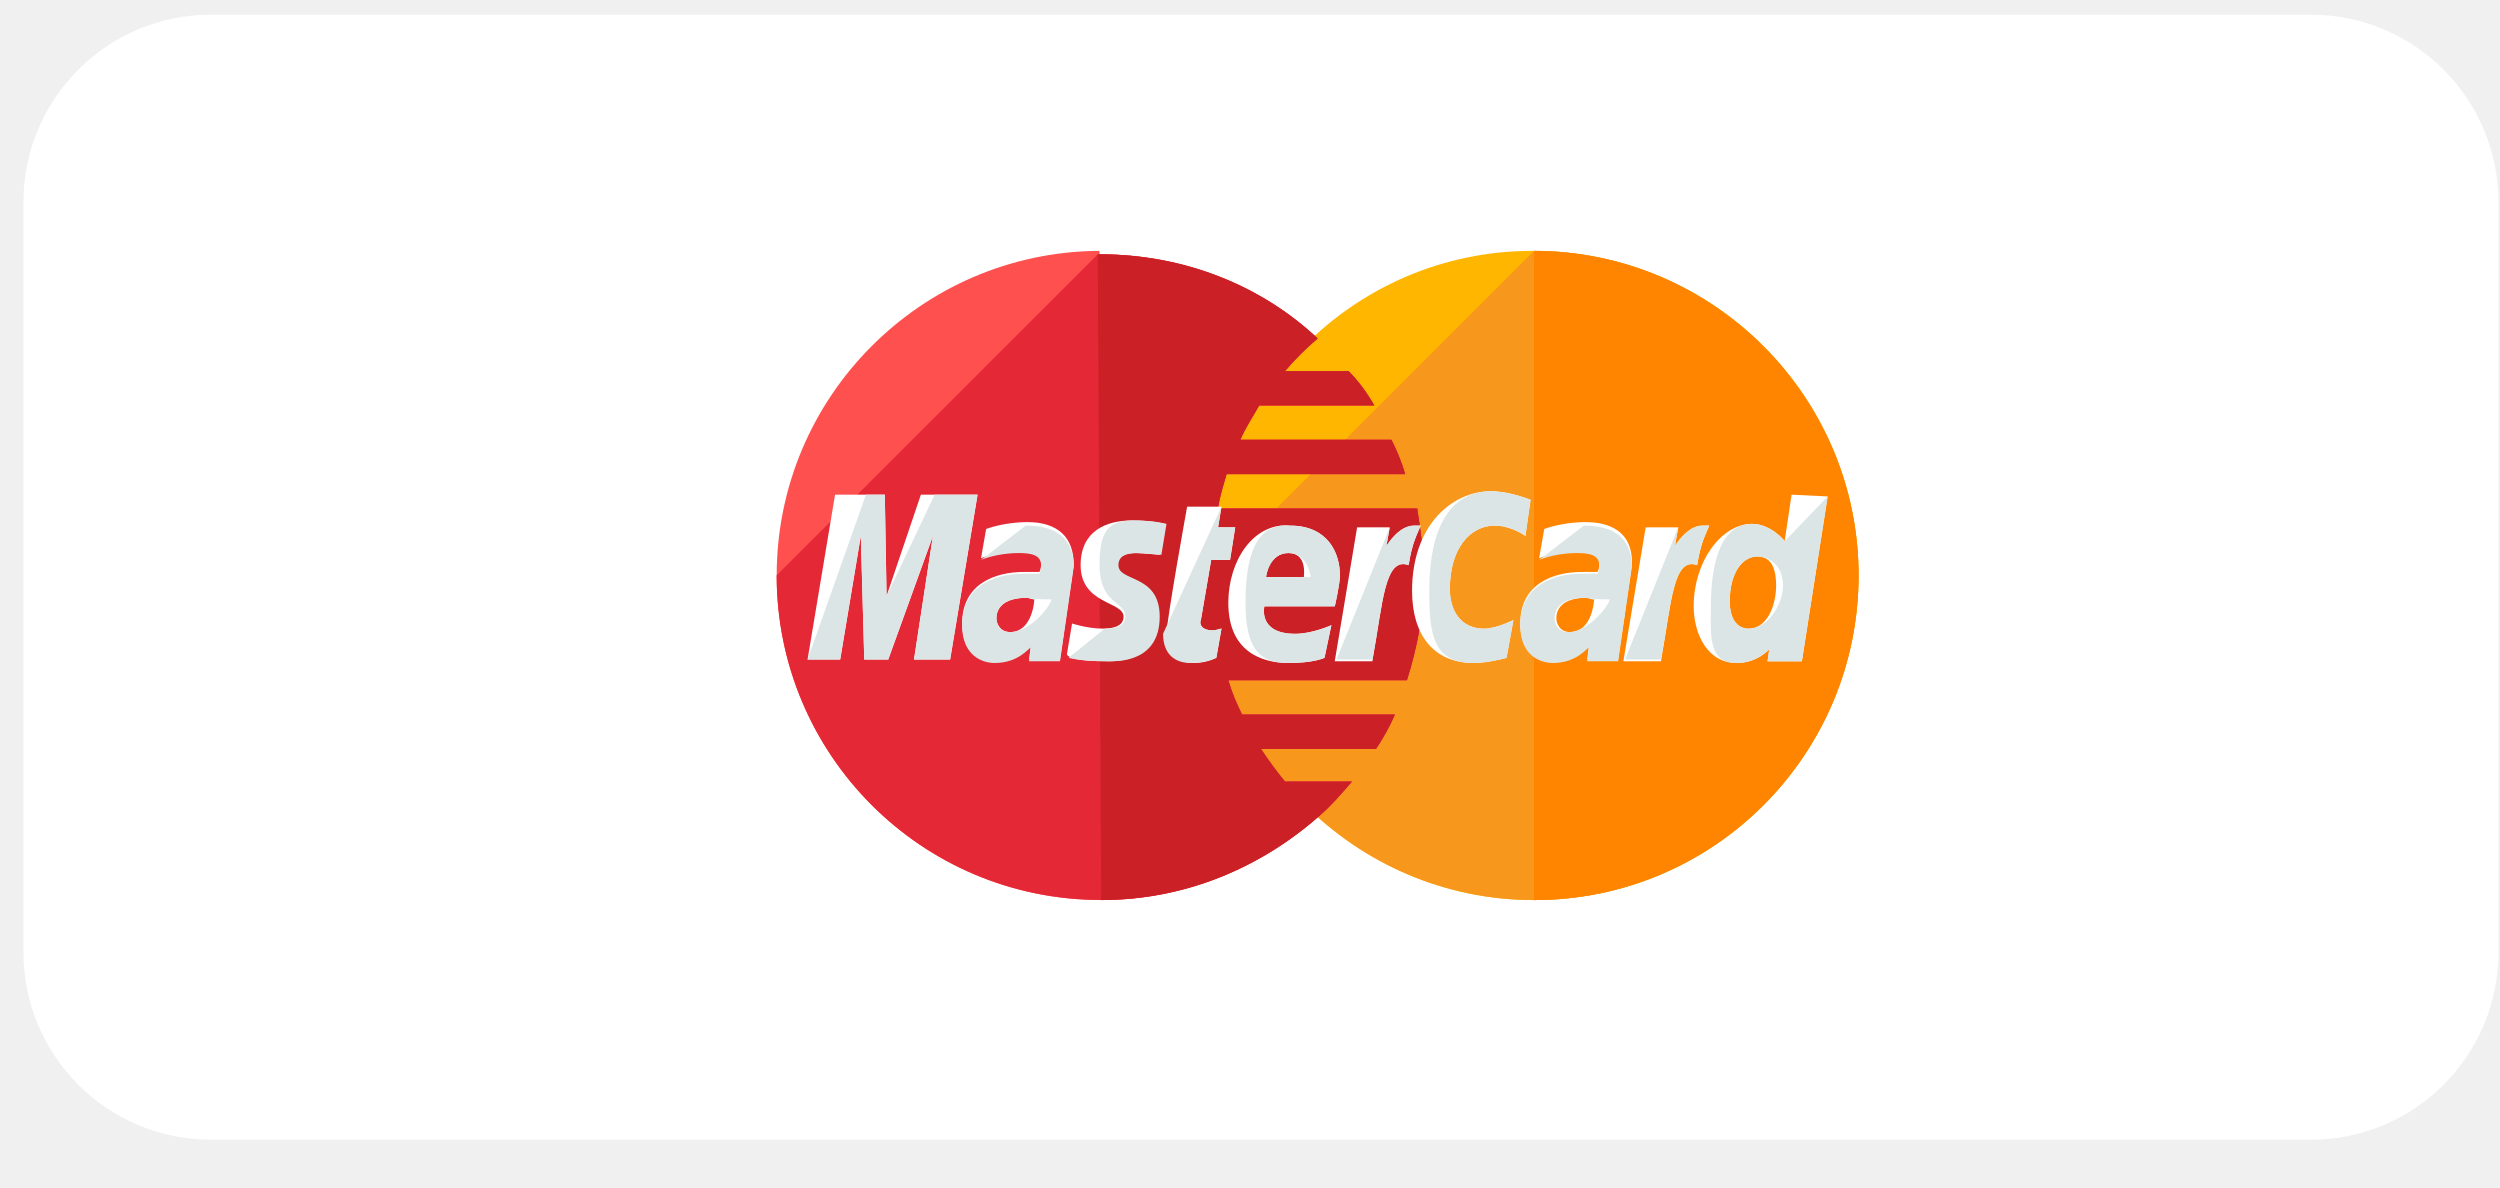
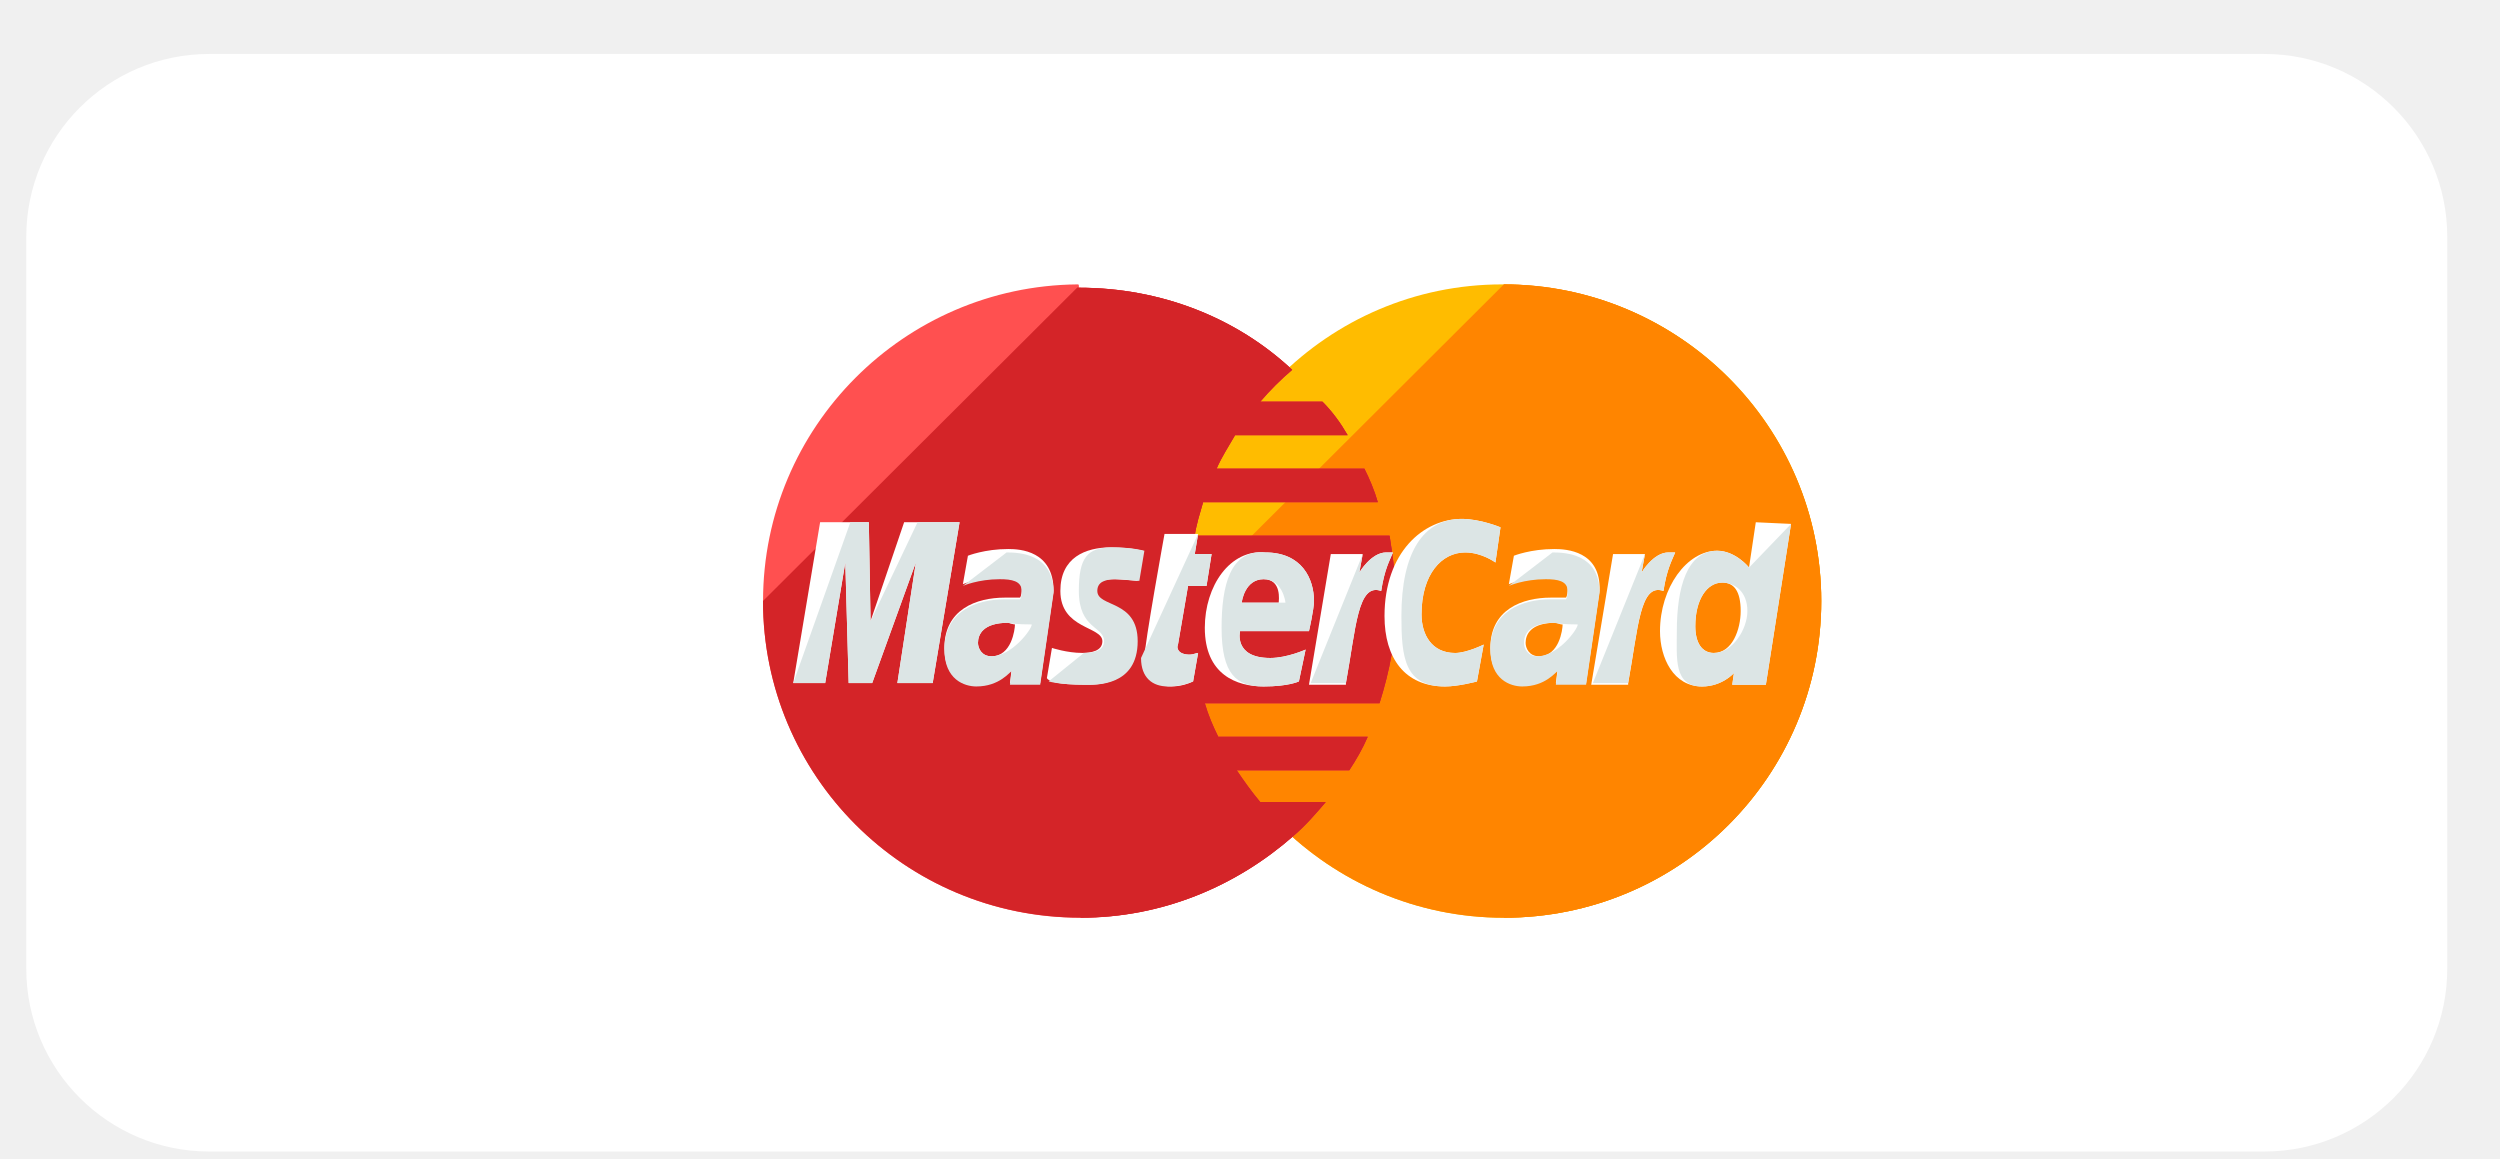
- <svg xmlns="http://www.w3.org/2000/svg" width="40" height="19" viewBox="0 0 40 19" fill="none">
-   <rect x="0.375" y="0.235" width="39.6" height="18" rx="3" fill="white" />
-   <path d="M29.737 9.207C29.737 12.065 27.429 14.401 24.544 14.401C21.686 14.401 19.351 12.065 19.351 9.207C19.351 6.35 21.659 4.014 24.516 4.014C27.429 4.014 29.737 6.35 29.737 9.207Z" fill="#FFB600" />
-   <path d="M24.544 4.014C27.402 4.014 29.737 6.35 29.737 9.207C29.737 12.065 27.429 14.401 24.544 14.401C21.686 14.401 19.351 12.065 19.351 9.207" fill="#F7981D" />
-   <path d="M24.544 4.014C27.402 4.014 29.737 6.35 29.737 9.207C29.737 12.065 27.429 14.401 24.544 14.401" fill="#FF8500" />
-   <path d="M17.566 4.014C14.735 4.042 12.427 6.35 12.427 9.207C12.427 12.065 14.735 14.401 17.621 14.401C18.967 14.401 20.176 13.879 21.11 13.054C21.303 12.889 21.467 12.697 21.632 12.505H20.561C20.423 12.34 20.286 12.148 20.176 11.983H22.017C22.127 11.818 22.237 11.626 22.319 11.433H19.874C19.791 11.268 19.709 11.076 19.654 10.884H22.512C22.677 10.361 22.786 9.812 22.786 9.235C22.786 8.85 22.731 8.493 22.677 8.136H19.489C19.517 7.943 19.572 7.779 19.626 7.586H22.484C22.429 7.394 22.347 7.202 22.264 7.037H19.846C19.929 6.844 20.039 6.68 20.148 6.487H21.989C21.88 6.295 21.742 6.102 21.577 5.938H20.561C20.726 5.745 20.89 5.58 21.083 5.416C20.176 4.564 18.939 4.069 17.593 4.069C17.593 4.014 17.593 4.014 17.566 4.014Z" fill="#FF5050" />
-   <path d="M12.426 9.206C12.426 12.064 14.734 14.399 17.62 14.399C18.966 14.399 20.175 13.877 21.109 13.053C21.302 12.888 21.466 12.696 21.631 12.504H20.56C20.422 12.339 20.285 12.146 20.175 11.982H22.016C22.126 11.817 22.236 11.624 22.318 11.432H19.873C19.79 11.267 19.708 11.075 19.653 10.882H22.511C22.675 10.36 22.785 9.811 22.785 9.234C22.785 8.849 22.73 8.492 22.675 8.135H19.488C19.515 7.942 19.57 7.777 19.625 7.585H22.483C22.428 7.393 22.346 7.2 22.263 7.035H19.845C19.928 6.843 20.038 6.678 20.148 6.486H21.988C21.879 6.294 21.741 6.101 21.576 5.936H20.56C20.725 5.744 20.889 5.579 21.082 5.414C20.175 4.562 18.939 4.068 17.592 4.068H17.565" fill="#E52836" />
-   <path d="M17.619 14.401C18.966 14.401 20.175 13.879 21.109 13.055C21.301 12.89 21.466 12.697 21.631 12.505H20.559C20.422 12.34 20.285 12.148 20.175 11.983H22.016C22.126 11.818 22.236 11.626 22.318 11.433H19.873C19.79 11.268 19.708 11.076 19.653 10.884H22.511C22.675 10.362 22.785 9.812 22.785 9.235C22.785 8.85 22.73 8.493 22.675 8.136H19.488C19.515 7.944 19.57 7.779 19.625 7.587H22.483C22.428 7.394 22.346 7.202 22.263 7.037H19.845C19.927 6.845 20.038 6.68 20.147 6.487H21.988C21.878 6.295 21.741 6.103 21.576 5.938H20.559C20.724 5.745 20.889 5.581 21.082 5.416C20.175 4.564 18.938 4.069 17.592 4.069H17.564" fill="#CB2026" />
-   <path d="M19.461 10.525L19.544 10.058C19.516 10.058 19.461 10.086 19.407 10.086C19.214 10.086 19.187 9.976 19.214 9.921L19.379 8.959H19.681L19.764 8.437H19.489L19.544 8.107H18.994C18.994 8.107 18.665 9.921 18.665 10.141C18.665 10.47 18.857 10.608 19.104 10.608C19.269 10.608 19.407 10.553 19.461 10.525Z" fill="white" />
-   <path d="M19.653 9.646C19.653 10.416 20.175 10.608 20.615 10.608C21.027 10.608 21.192 10.525 21.192 10.525L21.302 10.003C21.302 10.003 20.999 10.141 20.724 10.141C20.12 10.141 20.23 9.701 20.23 9.701H21.357C21.357 9.701 21.439 9.344 21.439 9.207C21.439 8.849 21.247 8.41 20.642 8.41C20.065 8.355 19.653 8.959 19.653 9.646ZM20.615 8.849C20.917 8.849 20.862 9.207 20.862 9.234H20.257C20.257 9.207 20.312 8.849 20.615 8.849Z" fill="white" />
-   <path d="M24.104 10.526L24.214 9.921C24.214 9.921 23.939 10.059 23.747 10.059C23.362 10.059 23.197 9.756 23.197 9.427C23.197 8.767 23.527 8.41 23.912 8.41C24.186 8.41 24.406 8.575 24.406 8.575L24.489 7.998C24.489 7.998 24.159 7.86 23.857 7.86C23.225 7.86 22.593 8.41 22.593 9.454C22.593 10.141 22.922 10.608 23.582 10.608C23.802 10.608 24.104 10.526 24.104 10.526Z" fill="white" />
-   <path d="M16.438 8.354C16.053 8.354 15.778 8.464 15.778 8.464L15.696 8.932C15.696 8.932 15.943 8.822 16.3 8.822C16.493 8.822 16.657 8.849 16.657 9.014C16.657 9.124 16.63 9.151 16.63 9.151C16.63 9.151 16.465 9.151 16.383 9.151C15.916 9.151 15.394 9.344 15.394 9.976C15.394 10.47 15.723 10.58 15.916 10.58C16.3 10.58 16.465 10.333 16.493 10.333L16.465 10.553H16.96L17.18 9.041C17.18 8.382 16.63 8.354 16.438 8.354ZM16.548 9.591C16.548 9.673 16.493 10.113 16.163 10.113C15.998 10.113 15.943 9.976 15.943 9.893C15.943 9.756 16.026 9.564 16.438 9.564C16.52 9.591 16.548 9.591 16.548 9.591Z" fill="white" />
-   <path d="M17.702 10.58C17.84 10.58 18.527 10.608 18.527 9.866C18.527 9.179 17.867 9.316 17.867 9.042C17.867 8.904 17.977 8.849 18.169 8.849C18.252 8.849 18.554 8.877 18.554 8.877L18.637 8.382C18.637 8.382 18.444 8.327 18.114 8.327C17.702 8.327 17.29 8.492 17.29 9.042C17.29 9.674 17.977 9.619 17.977 9.866C17.977 10.031 17.785 10.058 17.647 10.058C17.4 10.058 17.153 9.976 17.153 9.976L17.07 10.47C17.098 10.525 17.235 10.58 17.702 10.58Z" fill="white" />
-   <path d="M28.665 7.915L28.555 8.657C28.555 8.657 28.336 8.382 28.033 8.382C27.539 8.382 27.099 8.987 27.099 9.701C27.099 10.141 27.319 10.608 27.786 10.608C28.116 10.608 28.308 10.388 28.308 10.388L28.281 10.58H28.83L29.242 7.943L28.665 7.915ZM28.418 9.371C28.418 9.674 28.281 10.058 27.978 10.058C27.786 10.058 27.676 9.893 27.676 9.619C27.676 9.179 27.869 8.904 28.116 8.904C28.308 8.904 28.418 9.042 28.418 9.371Z" fill="white" />
-   <path d="M13.443 10.552L13.773 8.574L13.828 10.552H14.212L14.927 8.574L14.624 10.552H15.202L15.641 7.915H14.734L14.185 9.536L14.157 7.915H13.361L12.921 10.552H13.443Z" fill="white" />
-   <path d="M21.961 10.553C22.126 9.646 22.153 8.904 22.538 9.042C22.593 8.684 22.675 8.547 22.73 8.41C22.73 8.41 22.703 8.41 22.62 8.41C22.373 8.41 22.181 8.739 22.181 8.739L22.236 8.437H21.714L21.356 10.58H21.961V10.553Z" fill="white" />
-   <path d="M25.368 8.354C24.983 8.354 24.708 8.464 24.708 8.464L24.626 8.932C24.626 8.932 24.873 8.822 25.23 8.822C25.423 8.822 25.588 8.849 25.588 9.014C25.588 9.124 25.56 9.151 25.56 9.151C25.56 9.151 25.395 9.151 25.313 9.151C24.846 9.151 24.324 9.344 24.324 9.976C24.324 10.47 24.654 10.58 24.846 10.58C25.23 10.58 25.395 10.333 25.423 10.333L25.395 10.553H25.89L26.11 9.041C26.137 8.382 25.56 8.354 25.368 8.354ZM25.505 9.591C25.505 9.673 25.45 10.113 25.121 10.113C24.956 10.113 24.901 9.976 24.901 9.893C24.901 9.756 24.983 9.564 25.395 9.564C25.478 9.591 25.478 9.591 25.505 9.591Z" fill="white" />
-   <path d="M26.578 10.553C26.743 9.646 26.77 8.904 27.155 9.042C27.21 8.684 27.293 8.547 27.348 8.41C27.348 8.41 27.32 8.41 27.238 8.41C26.99 8.41 26.798 8.739 26.798 8.739L26.853 8.437H26.331L25.974 10.58H26.578V10.553Z" fill="white" />
-   <path d="M18.609 10.141C18.609 10.47 18.802 10.608 19.049 10.608C19.241 10.608 19.406 10.553 19.461 10.525L19.544 10.058C19.516 10.058 19.461 10.086 19.406 10.086C19.214 10.086 19.186 9.976 19.214 9.921L19.379 8.959H19.681L19.763 8.437H19.489L19.544 8.107" fill="#DCE5E5" />
-   <path d="M19.928 9.646C19.928 10.416 20.175 10.608 20.615 10.608C21.027 10.608 21.192 10.525 21.192 10.525L21.302 10.003C21.302 10.003 20.999 10.141 20.725 10.141C20.12 10.141 20.23 9.701 20.23 9.701H21.357C21.357 9.701 21.439 9.344 21.439 9.207C21.439 8.849 21.247 8.41 20.642 8.41C20.065 8.355 19.928 8.959 19.928 9.646ZM20.615 8.849C20.917 8.849 20.972 9.207 20.972 9.234H20.258C20.258 9.207 20.312 8.849 20.615 8.849Z" fill="#DCE5E5" />
-   <path d="M24.105 10.526L24.215 9.921C24.215 9.921 23.94 10.059 23.747 10.059C23.363 10.059 23.198 9.756 23.198 9.427C23.198 8.767 23.528 8.41 23.912 8.41C24.187 8.41 24.407 8.575 24.407 8.575L24.489 7.998C24.489 7.998 24.16 7.86 23.857 7.86C23.225 7.86 22.868 8.41 22.868 9.454C22.868 10.141 22.923 10.608 23.583 10.608C23.802 10.608 24.105 10.526 24.105 10.526Z" fill="#DCE5E5" />
-   <path d="M15.696 8.959C15.696 8.959 15.943 8.849 16.3 8.849C16.493 8.849 16.657 8.877 16.657 9.042C16.657 9.152 16.63 9.179 16.63 9.179C16.63 9.179 16.465 9.179 16.383 9.179C15.916 9.179 15.394 9.371 15.394 10.003C15.394 10.498 15.723 10.608 15.916 10.608C16.3 10.608 16.465 10.361 16.493 10.361L16.465 10.58H16.96L17.18 9.069C17.18 8.437 16.63 8.41 16.41 8.41L15.696 8.959ZM16.822 9.591C16.822 9.674 16.493 10.113 16.163 10.113C15.998 10.113 15.943 9.976 15.943 9.893C15.943 9.756 16.026 9.564 16.438 9.564C16.52 9.591 16.822 9.591 16.822 9.591Z" fill="#DCE5E5" />
-   <path d="M17.098 10.525C17.098 10.525 17.263 10.58 17.73 10.58C17.867 10.58 18.555 10.608 18.555 9.866C18.555 9.179 17.895 9.316 17.895 9.042C17.895 8.904 18.005 8.849 18.197 8.849C18.28 8.849 18.582 8.877 18.582 8.877L18.664 8.382C18.664 8.382 18.472 8.327 18.142 8.327C17.73 8.327 17.593 8.492 17.593 9.042C17.593 9.674 18.005 9.619 18.005 9.866C18.005 10.031 17.813 10.058 17.675 10.058" fill="#DCE5E5" />
-   <path d="M28.556 8.658C28.556 8.658 28.336 8.383 28.034 8.383C27.539 8.383 27.374 8.988 27.374 9.702C27.374 10.142 27.319 10.609 27.786 10.609C28.116 10.609 28.308 10.389 28.308 10.389L28.281 10.581H28.83L29.243 7.943L28.556 8.658ZM28.528 9.372C28.528 9.674 28.281 10.059 27.979 10.059C27.786 10.059 27.676 9.894 27.676 9.62C27.676 9.18 27.869 8.905 28.116 8.905C28.308 8.905 28.528 9.042 28.528 9.372Z" fill="#DCE5E5" />
-   <path d="M13.443 10.552L13.773 8.574L13.828 10.552H14.212L14.927 8.574L14.624 10.552H15.202L15.641 7.915H14.954L14.185 9.536L14.157 7.915H13.855L12.921 10.552H13.443Z" fill="#DCE5E5" />
-   <path d="M21.384 10.553H21.961C22.126 9.646 22.154 8.904 22.538 9.042C22.593 8.684 22.676 8.547 22.731 8.41C22.731 8.41 22.703 8.41 22.621 8.41C22.373 8.41 22.181 8.739 22.181 8.739L22.236 8.437" fill="#DCE5E5" />
-   <path d="M24.626 8.959C24.626 8.959 24.873 8.849 25.23 8.849C25.423 8.849 25.588 8.877 25.588 9.042C25.588 9.152 25.56 9.179 25.56 9.179C25.56 9.179 25.395 9.179 25.313 9.179C24.846 9.179 24.324 9.371 24.324 10.003C24.324 10.498 24.654 10.608 24.846 10.608C25.23 10.608 25.395 10.361 25.423 10.361L25.395 10.58H25.89L26.11 9.069C26.11 8.437 25.56 8.41 25.34 8.41L24.626 8.959ZM25.753 9.591C25.753 9.674 25.423 10.113 25.093 10.113C24.928 10.113 24.873 9.976 24.873 9.893C24.873 9.756 24.956 9.564 25.368 9.564C25.478 9.591 25.753 9.591 25.753 9.591Z" fill="#DCE5E5" />
-   <path d="M26 10.553H26.577C26.742 9.646 26.769 8.904 27.154 9.042C27.209 8.684 27.291 8.547 27.346 8.41C27.346 8.41 27.319 8.41 27.236 8.41C26.989 8.41 26.797 8.739 26.797 8.739L26.852 8.437" fill="#DCE5E5" />
+ <svg xmlns="http://www.w3.org/2000/svg" width="41" height="19" viewBox="0 0 41 19" fill="none">
+   <rect x="0.431" y="0.885" width="39.704" height="18" rx="3" fill="white" />
+   <path d="M29.869 9.857C29.869 12.715 27.555 15.051 24.663 15.051C21.797 15.051 19.456 12.715 19.456 9.857C19.456 7 21.77 4.664 24.635 4.664C27.555 4.664 29.869 7 29.869 9.857Z" fill="#FFBC00" />
+   <path d="M24.663 4.664C27.528 4.664 29.869 7 29.869 9.857C29.869 12.715 27.555 15.051 24.663 15.051C21.797 15.051 19.456 12.715 19.456 9.857" fill="#FF8500" />
+   <path d="M24.663 4.664C27.528 4.664 29.869 7 29.869 9.857C29.869 12.715 27.555 15.051 24.663 15.051" fill="#FF8500" />
+   <path d="M17.666 4.664C14.829 4.692 12.514 7 12.514 9.857C12.514 12.715 14.829 15.051 17.721 15.051C19.071 15.051 20.283 14.529 21.22 13.704C21.413 13.539 21.578 13.347 21.744 13.155H20.669C20.531 12.99 20.393 12.797 20.283 12.633H22.129C22.239 12.468 22.35 12.275 22.432 12.083H19.98C19.898 11.918 19.815 11.726 19.76 11.534H22.625C22.79 11.011 22.901 10.462 22.901 9.885C22.901 9.5 22.845 9.143 22.79 8.786H19.595C19.622 8.593 19.677 8.429 19.732 8.236H22.598C22.542 8.044 22.46 7.851 22.377 7.687H19.953C20.035 7.494 20.146 7.329 20.256 7.137H22.102C21.991 6.945 21.854 6.752 21.688 6.588H20.669C20.834 6.395 21 6.23 21.192 6.065C20.283 5.214 19.044 4.719 17.694 4.719C17.694 4.664 17.694 4.664 17.666 4.664Z" fill="#FF5050" />
+   <path d="M12.513 9.856C12.513 12.714 14.828 15.049 17.72 15.049C19.07 15.049 20.282 14.527 21.219 13.703C21.412 13.538 21.577 13.346 21.742 13.153H20.668C20.53 12.989 20.393 12.796 20.282 12.631H22.128C22.238 12.466 22.349 12.274 22.431 12.082H19.979C19.897 11.917 19.814 11.725 19.759 11.532H22.624C22.789 11.01 22.9 10.461 22.9 9.884C22.9 9.499 22.845 9.142 22.789 8.784H19.594C19.621 8.592 19.676 8.427 19.731 8.235H22.596C22.541 8.043 22.459 7.85 22.376 7.685H19.952C20.034 7.493 20.145 7.328 20.255 7.136H22.101C21.99 6.943 21.853 6.751 21.687 6.586H20.668C20.833 6.394 20.999 6.229 21.192 6.064C20.282 5.212 19.043 4.718 17.693 4.718H17.665" fill="#D42428" />
+   <path d="M17.72 15.051C19.07 15.051 20.282 14.529 21.219 13.704C21.412 13.54 21.577 13.347 21.742 13.155H20.668C20.53 12.99 20.392 12.798 20.282 12.633H22.128C22.238 12.468 22.348 12.276 22.431 12.083H19.979C19.896 11.918 19.814 11.726 19.759 11.534H22.624C22.789 11.012 22.899 10.462 22.899 9.885C22.899 9.5 22.844 9.143 22.789 8.786H19.593C19.621 8.594 19.676 8.429 19.731 8.236H22.596C22.541 8.044 22.459 7.852 22.376 7.687H19.952C20.034 7.495 20.145 7.33 20.255 7.137H22.101C21.99 6.945 21.853 6.753 21.687 6.588H20.668C20.833 6.395 20.998 6.231 21.191 6.066C20.282 5.214 19.043 4.719 17.693 4.719H17.665" fill="#D42428" />
+   <path d="M19.567 11.175L19.649 10.708C19.622 10.708 19.567 10.736 19.512 10.736C19.319 10.736 19.291 10.626 19.319 10.571L19.484 9.609H19.787L19.87 9.087H19.594L19.649 8.757H19.098C19.098 8.757 18.768 10.571 18.768 10.791C18.768 11.12 18.961 11.258 19.209 11.258C19.374 11.258 19.512 11.203 19.567 11.175Z" fill="white" />
+   <path d="M19.759 10.296C19.759 11.066 20.282 11.258 20.723 11.258C21.136 11.258 21.302 11.175 21.302 11.175L21.412 10.653C21.412 10.653 21.109 10.791 20.833 10.791C20.227 10.791 20.337 10.351 20.337 10.351H21.467C21.467 10.351 21.549 9.994 21.549 9.856C21.549 9.499 21.357 9.06 20.751 9.06C20.172 9.005 19.759 9.609 19.759 10.296ZM20.723 9.499C21.026 9.499 20.971 9.856 20.971 9.884H20.365C20.365 9.856 20.42 9.499 20.723 9.499Z" fill="white" />
+   <path d="M24.222 11.176L24.332 10.571C24.332 10.571 24.056 10.709 23.864 10.709C23.478 10.709 23.313 10.406 23.313 10.076C23.313 9.417 23.643 9.06 24.029 9.06C24.304 9.06 24.525 9.225 24.525 9.225L24.608 8.648C24.608 8.648 24.277 8.51 23.974 8.51C23.34 8.51 22.706 9.06 22.706 10.104C22.706 10.791 23.037 11.258 23.698 11.258C23.919 11.258 24.222 11.176 24.222 11.176Z" fill="white" />
+   <path d="M16.535 9.004C16.149 9.004 15.874 9.114 15.874 9.114L15.791 9.581C15.791 9.581 16.039 9.472 16.397 9.472C16.59 9.472 16.756 9.499 16.756 9.664C16.756 9.774 16.728 9.801 16.728 9.801C16.728 9.801 16.563 9.801 16.48 9.801C16.012 9.801 15.488 9.994 15.488 10.626C15.488 11.12 15.819 11.23 16.012 11.23C16.397 11.23 16.563 10.983 16.59 10.983L16.563 11.203H17.059L17.279 9.691C17.279 9.032 16.728 9.004 16.535 9.004ZM16.645 10.241C16.645 10.323 16.59 10.763 16.26 10.763C16.094 10.763 16.039 10.626 16.039 10.543C16.039 10.406 16.122 10.213 16.535 10.213C16.618 10.241 16.645 10.241 16.645 10.241Z" fill="white" />
+   <path d="M17.803 11.23C17.941 11.23 18.63 11.258 18.63 10.516C18.63 9.829 17.968 9.966 17.968 9.691C17.968 9.554 18.079 9.499 18.271 9.499C18.354 9.499 18.657 9.527 18.657 9.527L18.74 9.032C18.74 9.032 18.547 8.977 18.216 8.977C17.803 8.977 17.39 9.142 17.39 9.691C17.39 10.323 18.079 10.268 18.079 10.516C18.079 10.681 17.886 10.708 17.748 10.708C17.5 10.708 17.252 10.626 17.252 10.626L17.169 11.12C17.197 11.175 17.335 11.23 17.803 11.23Z" fill="white" />
+   <path d="M28.795 8.565L28.684 9.307C28.684 9.307 28.464 9.032 28.161 9.032C27.665 9.032 27.224 9.637 27.224 10.351C27.224 10.791 27.445 11.258 27.913 11.258C28.244 11.258 28.436 11.038 28.436 11.038L28.409 11.23H28.96L29.373 8.592L28.795 8.565ZM28.547 10.021C28.547 10.323 28.409 10.708 28.106 10.708C27.913 10.708 27.803 10.543 27.803 10.269C27.803 9.829 27.996 9.554 28.244 9.554C28.436 9.554 28.547 9.692 28.547 10.021Z" fill="white" />
+   <path d="M13.533 11.202L13.863 9.224L13.918 11.202H14.304L15.02 9.224L14.717 11.202H15.296L15.737 8.564H14.828L14.277 10.186L14.249 8.564H13.45L13.009 11.202H13.533Z" fill="white" />
+   <path d="M22.073 11.203C22.238 10.296 22.266 9.554 22.651 9.692C22.706 9.334 22.789 9.197 22.844 9.06C22.844 9.06 22.817 9.06 22.734 9.06C22.486 9.06 22.293 9.389 22.293 9.389L22.348 9.087H21.825L21.467 11.23H22.073V11.203Z" fill="white" />
+   <path d="M25.489 9.004C25.103 9.004 24.828 9.114 24.828 9.114L24.745 9.581C24.745 9.581 24.993 9.472 25.351 9.472C25.544 9.472 25.709 9.499 25.709 9.664C25.709 9.774 25.682 9.801 25.682 9.801C25.682 9.801 25.516 9.801 25.434 9.801C24.965 9.801 24.442 9.994 24.442 10.626C24.442 11.12 24.773 11.23 24.965 11.23C25.351 11.23 25.516 10.983 25.544 10.983L25.516 11.203H26.012L26.233 9.691C26.26 9.032 25.682 9.004 25.489 9.004ZM25.627 10.241C25.627 10.323 25.571 10.763 25.241 10.763C25.076 10.763 25.02 10.626 25.02 10.543C25.02 10.406 25.103 10.213 25.516 10.213C25.599 10.241 25.599 10.241 25.627 10.241Z" fill="white" />
+   <path d="M26.702 11.203C26.867 10.296 26.895 9.554 27.281 9.692C27.336 9.334 27.418 9.197 27.473 9.06C27.473 9.06 27.446 9.06 27.363 9.06C27.115 9.06 26.922 9.389 26.922 9.389L26.977 9.087H26.454L26.096 11.23H26.702V11.203Z" fill="white" />
+   <path d="M18.713 10.791C18.713 11.12 18.905 11.258 19.153 11.258C19.346 11.258 19.512 11.203 19.567 11.175L19.649 10.708C19.622 10.708 19.567 10.736 19.512 10.736C19.319 10.736 19.291 10.626 19.319 10.571L19.484 9.609H19.787L19.87 9.087H19.594L19.649 8.757" fill="#DCE5E5" />
+   <path d="M20.034 10.296C20.034 11.066 20.282 11.258 20.723 11.258C21.136 11.258 21.302 11.175 21.302 11.175L21.412 10.653C21.412 10.653 21.109 10.791 20.833 10.791C20.227 10.791 20.337 10.351 20.337 10.351H21.467C21.467 10.351 21.55 9.994 21.55 9.856C21.55 9.499 21.357 9.06 20.751 9.06C20.172 9.005 20.034 9.609 20.034 10.296ZM20.723 9.499C21.026 9.499 21.081 9.856 21.081 9.884H20.365C20.365 9.856 20.42 9.499 20.723 9.499Z" fill="#DCE5E5" />
+   <path d="M24.222 11.176L24.333 10.571C24.333 10.571 24.057 10.709 23.864 10.709C23.479 10.709 23.313 10.406 23.313 10.076C23.313 9.417 23.644 9.06 24.029 9.06C24.305 9.06 24.525 9.225 24.525 9.225L24.608 8.648C24.608 8.648 24.277 8.51 23.974 8.51C23.341 8.51 22.983 9.06 22.983 10.104C22.983 10.791 23.038 11.258 23.699 11.258C23.919 11.258 24.222 11.176 24.222 11.176Z" fill="#DCE5E5" />
+   <path d="M15.791 9.609C15.791 9.609 16.039 9.499 16.397 9.499C16.59 9.499 16.756 9.527 16.756 9.692C16.756 9.801 16.728 9.829 16.728 9.829C16.728 9.829 16.563 9.829 16.48 9.829C16.012 9.829 15.488 10.021 15.488 10.653C15.488 11.148 15.819 11.258 16.012 11.258C16.397 11.258 16.563 11.011 16.59 11.011L16.563 11.23H17.059L17.279 9.719C17.279 9.087 16.728 9.06 16.508 9.06L15.791 9.609ZM16.921 10.241C16.921 10.323 16.59 10.763 16.26 10.763C16.094 10.763 16.039 10.626 16.039 10.543C16.039 10.406 16.122 10.214 16.535 10.214C16.618 10.241 16.921 10.241 16.921 10.241Z" fill="#DCE5E5" />
+   <path d="M17.198 11.175C17.198 11.175 17.363 11.23 17.831 11.23C17.969 11.23 18.658 11.258 18.658 10.516C18.658 9.829 17.996 9.966 17.996 9.691C17.996 9.554 18.107 9.499 18.299 9.499C18.382 9.499 18.685 9.527 18.685 9.527L18.768 9.032C18.768 9.032 18.575 8.977 18.244 8.977C17.831 8.977 17.693 9.142 17.693 9.691C17.693 10.323 18.107 10.268 18.107 10.516C18.107 10.681 17.914 10.708 17.776 10.708" fill="#DCE5E5" />
+   <path d="M28.685 9.308C28.685 9.308 28.464 9.033 28.161 9.033C27.665 9.033 27.5 9.637 27.5 10.352C27.5 10.791 27.445 11.259 27.913 11.259C28.244 11.259 28.437 11.039 28.437 11.039L28.409 11.231H28.96L29.373 8.593L28.685 9.308ZM28.657 10.022C28.657 10.324 28.409 10.709 28.106 10.709C27.913 10.709 27.803 10.544 27.803 10.269C27.803 9.83 27.996 9.555 28.244 9.555C28.437 9.555 28.657 9.692 28.657 10.022Z" fill="#DCE5E5" />
+   <path d="M13.533 11.202L13.863 9.224L13.918 11.202H14.304L15.02 9.224L14.717 11.202H15.296L15.737 8.564H15.048L14.277 10.186L14.249 8.564H13.946L13.009 11.202H13.533Z" fill="#DCE5E5" />
+   <path d="M21.495 11.203H22.073C22.238 10.296 22.266 9.554 22.652 9.692C22.707 9.334 22.79 9.197 22.845 9.06C22.845 9.06 22.817 9.06 22.734 9.06C22.486 9.06 22.294 9.389 22.294 9.389L22.349 9.087" fill="#DCE5E5" />
+   <path d="M24.745 9.609C24.745 9.609 24.993 9.499 25.351 9.499C25.544 9.499 25.709 9.527 25.709 9.692C25.709 9.801 25.682 9.829 25.682 9.829C25.682 9.829 25.516 9.829 25.434 9.829C24.965 9.829 24.442 10.021 24.442 10.653C24.442 11.148 24.773 11.258 24.965 11.258C25.351 11.258 25.516 11.011 25.544 11.011L25.516 11.23H26.012L26.233 9.719C26.233 9.087 25.682 9.06 25.461 9.06L24.745 9.609ZM25.875 10.241C25.875 10.323 25.544 10.763 25.213 10.763C25.048 10.763 24.993 10.626 24.993 10.543C24.993 10.406 25.076 10.214 25.489 10.214C25.599 10.241 25.875 10.241 25.875 10.241Z" fill="#DCE5E5" />
+   <path d="M26.123 11.203H26.701C26.866 10.296 26.894 9.554 27.28 9.692C27.335 9.334 27.417 9.197 27.473 9.06C27.473 9.06 27.445 9.06 27.362 9.06C27.114 9.06 26.922 9.389 26.922 9.389L26.977 9.087" fill="#DCE5E5" />
</svg>
